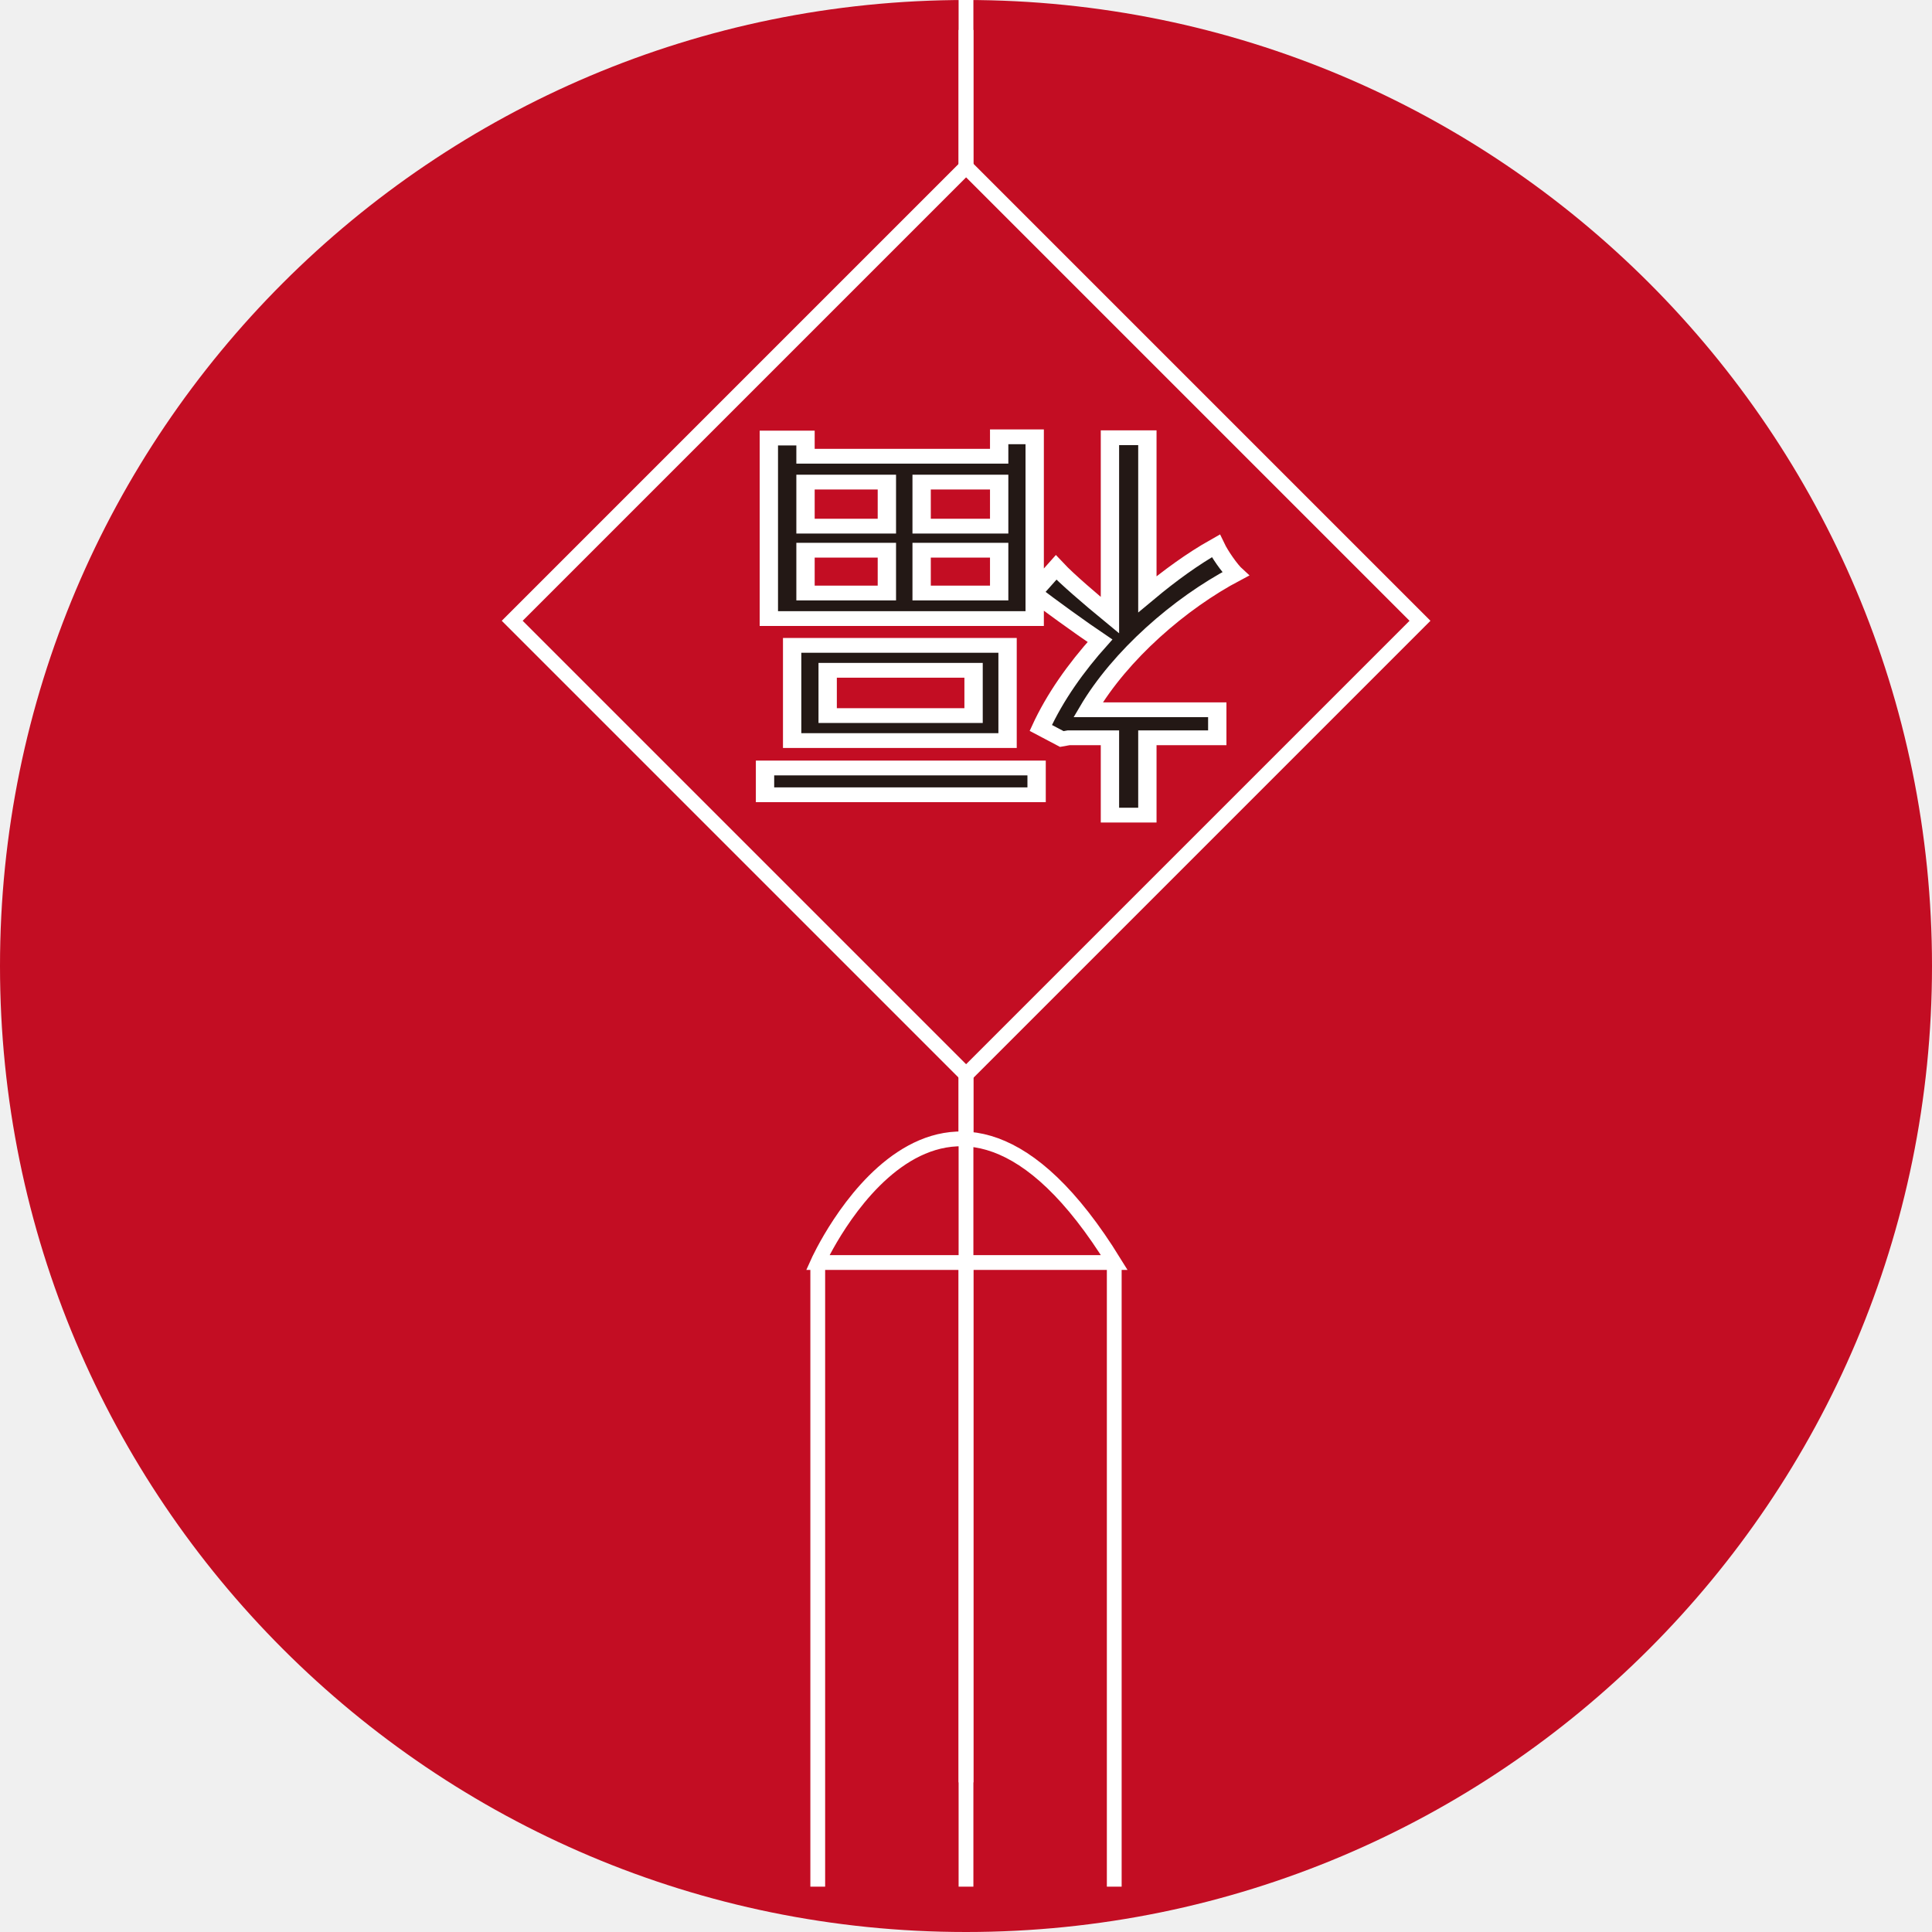
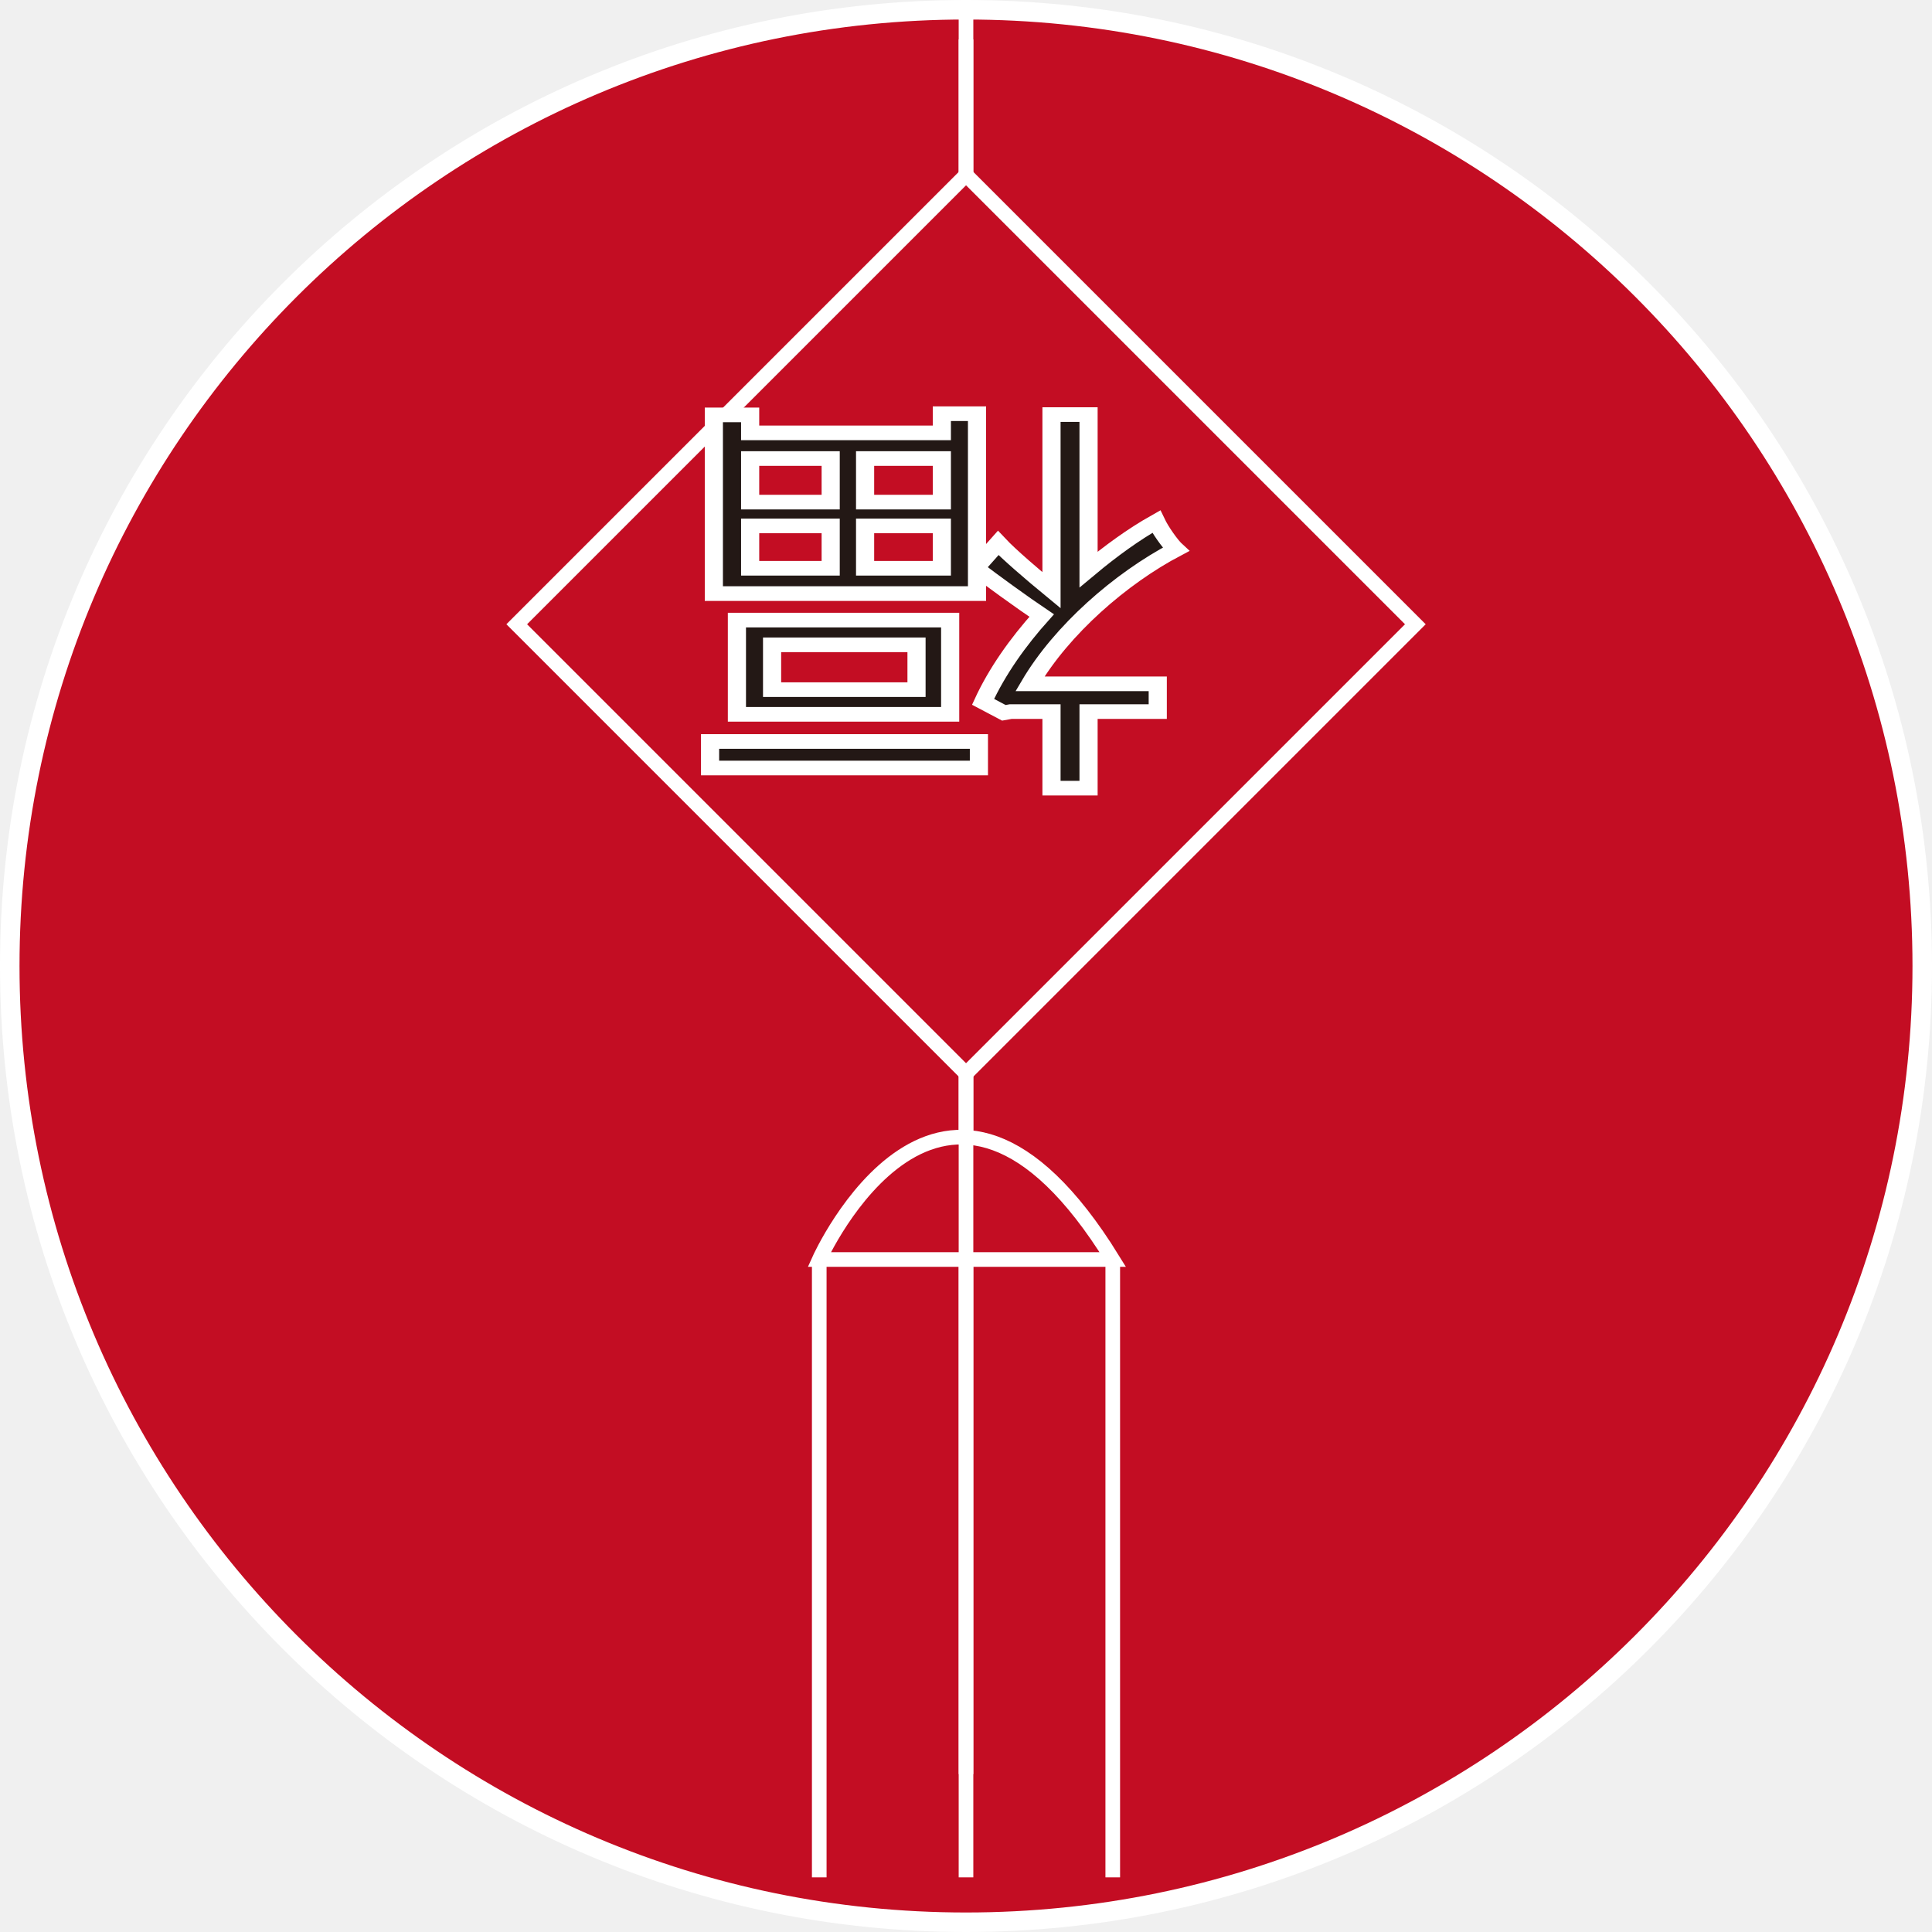
- <svg xmlns="http://www.w3.org/2000/svg" id="_图层_2" data-name="图层 2" viewBox="0 0 98 98">
+ <svg xmlns="http://www.w3.org/2000/svg" id="_图层_2" data-name="图层 2" viewBox="0 0 99 99">
  <defs>
    <style>
      .cls-1 {
-         fill: #c30d23;
+         fill: none;
+       }
+ 
+       .cls-1, .cls-2 {
+         stroke-miterlimit: 10;
+       }
+ 
+       .cls-1, .cls-2, .cls-3 {
+         stroke: #fff;
+       }
+ 
+       .cls-1, .cls-3 {
+         stroke-width: .75px;
      }

      .cls-2 {
-         fill: none;
-         stroke-miterlimit: 10;
-       }
- 
-       .cls-2, .cls-3 {
-         stroke: #fff;
-         stroke-width: .75px;
+         fill: #c30d23;
      }

      .cls-3 {
        fill: #231815;
        font-family: AdobeSongStd-Light-GBpc-EUC-H, 'Adobe Song Std';
        font-size: 20.84px;
      }
    </style>
  </defs>
  <g id="decoration">
    <g>
-       <circle class="cls-1" cx="49" cy="49" r="49" />
-       <g>
-         <rect class="cls-2" x="32.72" y="15.21" width="32.56" height="32.56" transform="translate(-7.91 43.87) rotate(-45)" />
-         <text class="cls-3" transform="translate(63.16 23.83) rotate(-180) scale(1.24 1)">
-           <tspan x="0" y="0">福</tspan>
-         </text>
-         <line class="cls-2" x1="49" y1="1.52" x2="49" y2="8.46" />
-         <line class="cls-2" x1="49" y1="54.51" x2="49" y2="90.41" />
-         <path class="cls-2" d="M56.52,64.04c-8.71-14.11-15.04,0-15.04,0h15.04Z" />
-         <line class="cls-2" x1="49" x2="49" y2="8.46" />
-         <line class="cls-2" x1="49" y1="54.51" x2="49" y2="57.77" />
-         <line class="cls-2" x1="41.48" y1="64.04" x2="41.48" y2="95.7" />
-         <line class="cls-2" x1="49" y1="64.02" x2="49" y2="95.7" />
-         <line class="cls-2" x1="56.52" y1="64.04" x2="56.52" y2="95.7" />
-       </g>
+       <circle class="cls-2" cx="49.5" cy="49.5" r="49" />
+       <rect class="cls-1" x="33.22" y="15.71" width="32.56" height="32.56" transform="translate(-8.12 44.37) rotate(-45)" />
+       <line class="cls-1" x1="49.5" y1="2.02" x2="49.5" y2="8.96" />
+       <line class="cls-1" x1="49.5" y1="55.01" x2="49.5" y2="90.91" />
+       <path class="cls-1" d="M57.02,64.54c-8.71-14.11-15.04,0-15.04,0h15.04Z" />
+       <line class="cls-1" x1="49.5" y1=".5" x2="49.5" y2="8.96" />
+       <line class="cls-1" x1="49.5" y1="55.01" x2="49.5" y2="58.27" />
+       <line class="cls-1" x1="41.98" y1="64.54" x2="41.98" y2="96.2" />
+       <line class="cls-1" x1="49.5" y1="64.52" x2="49.5" y2="96.2" />
+       <line class="cls-1" x1="57.02" y1="64.54" x2="57.02" y2="96.2" />
    </g>
  </g>
+   <g id="_图层_26" data-name="图层 26">
+     <text class="cls-3" transform="translate(60.74 22.87) rotate(-180) scale(1.24 1)">
+       <tspan x="0" y="0">福</tspan>
+     </text>
+   </g>
</svg>
